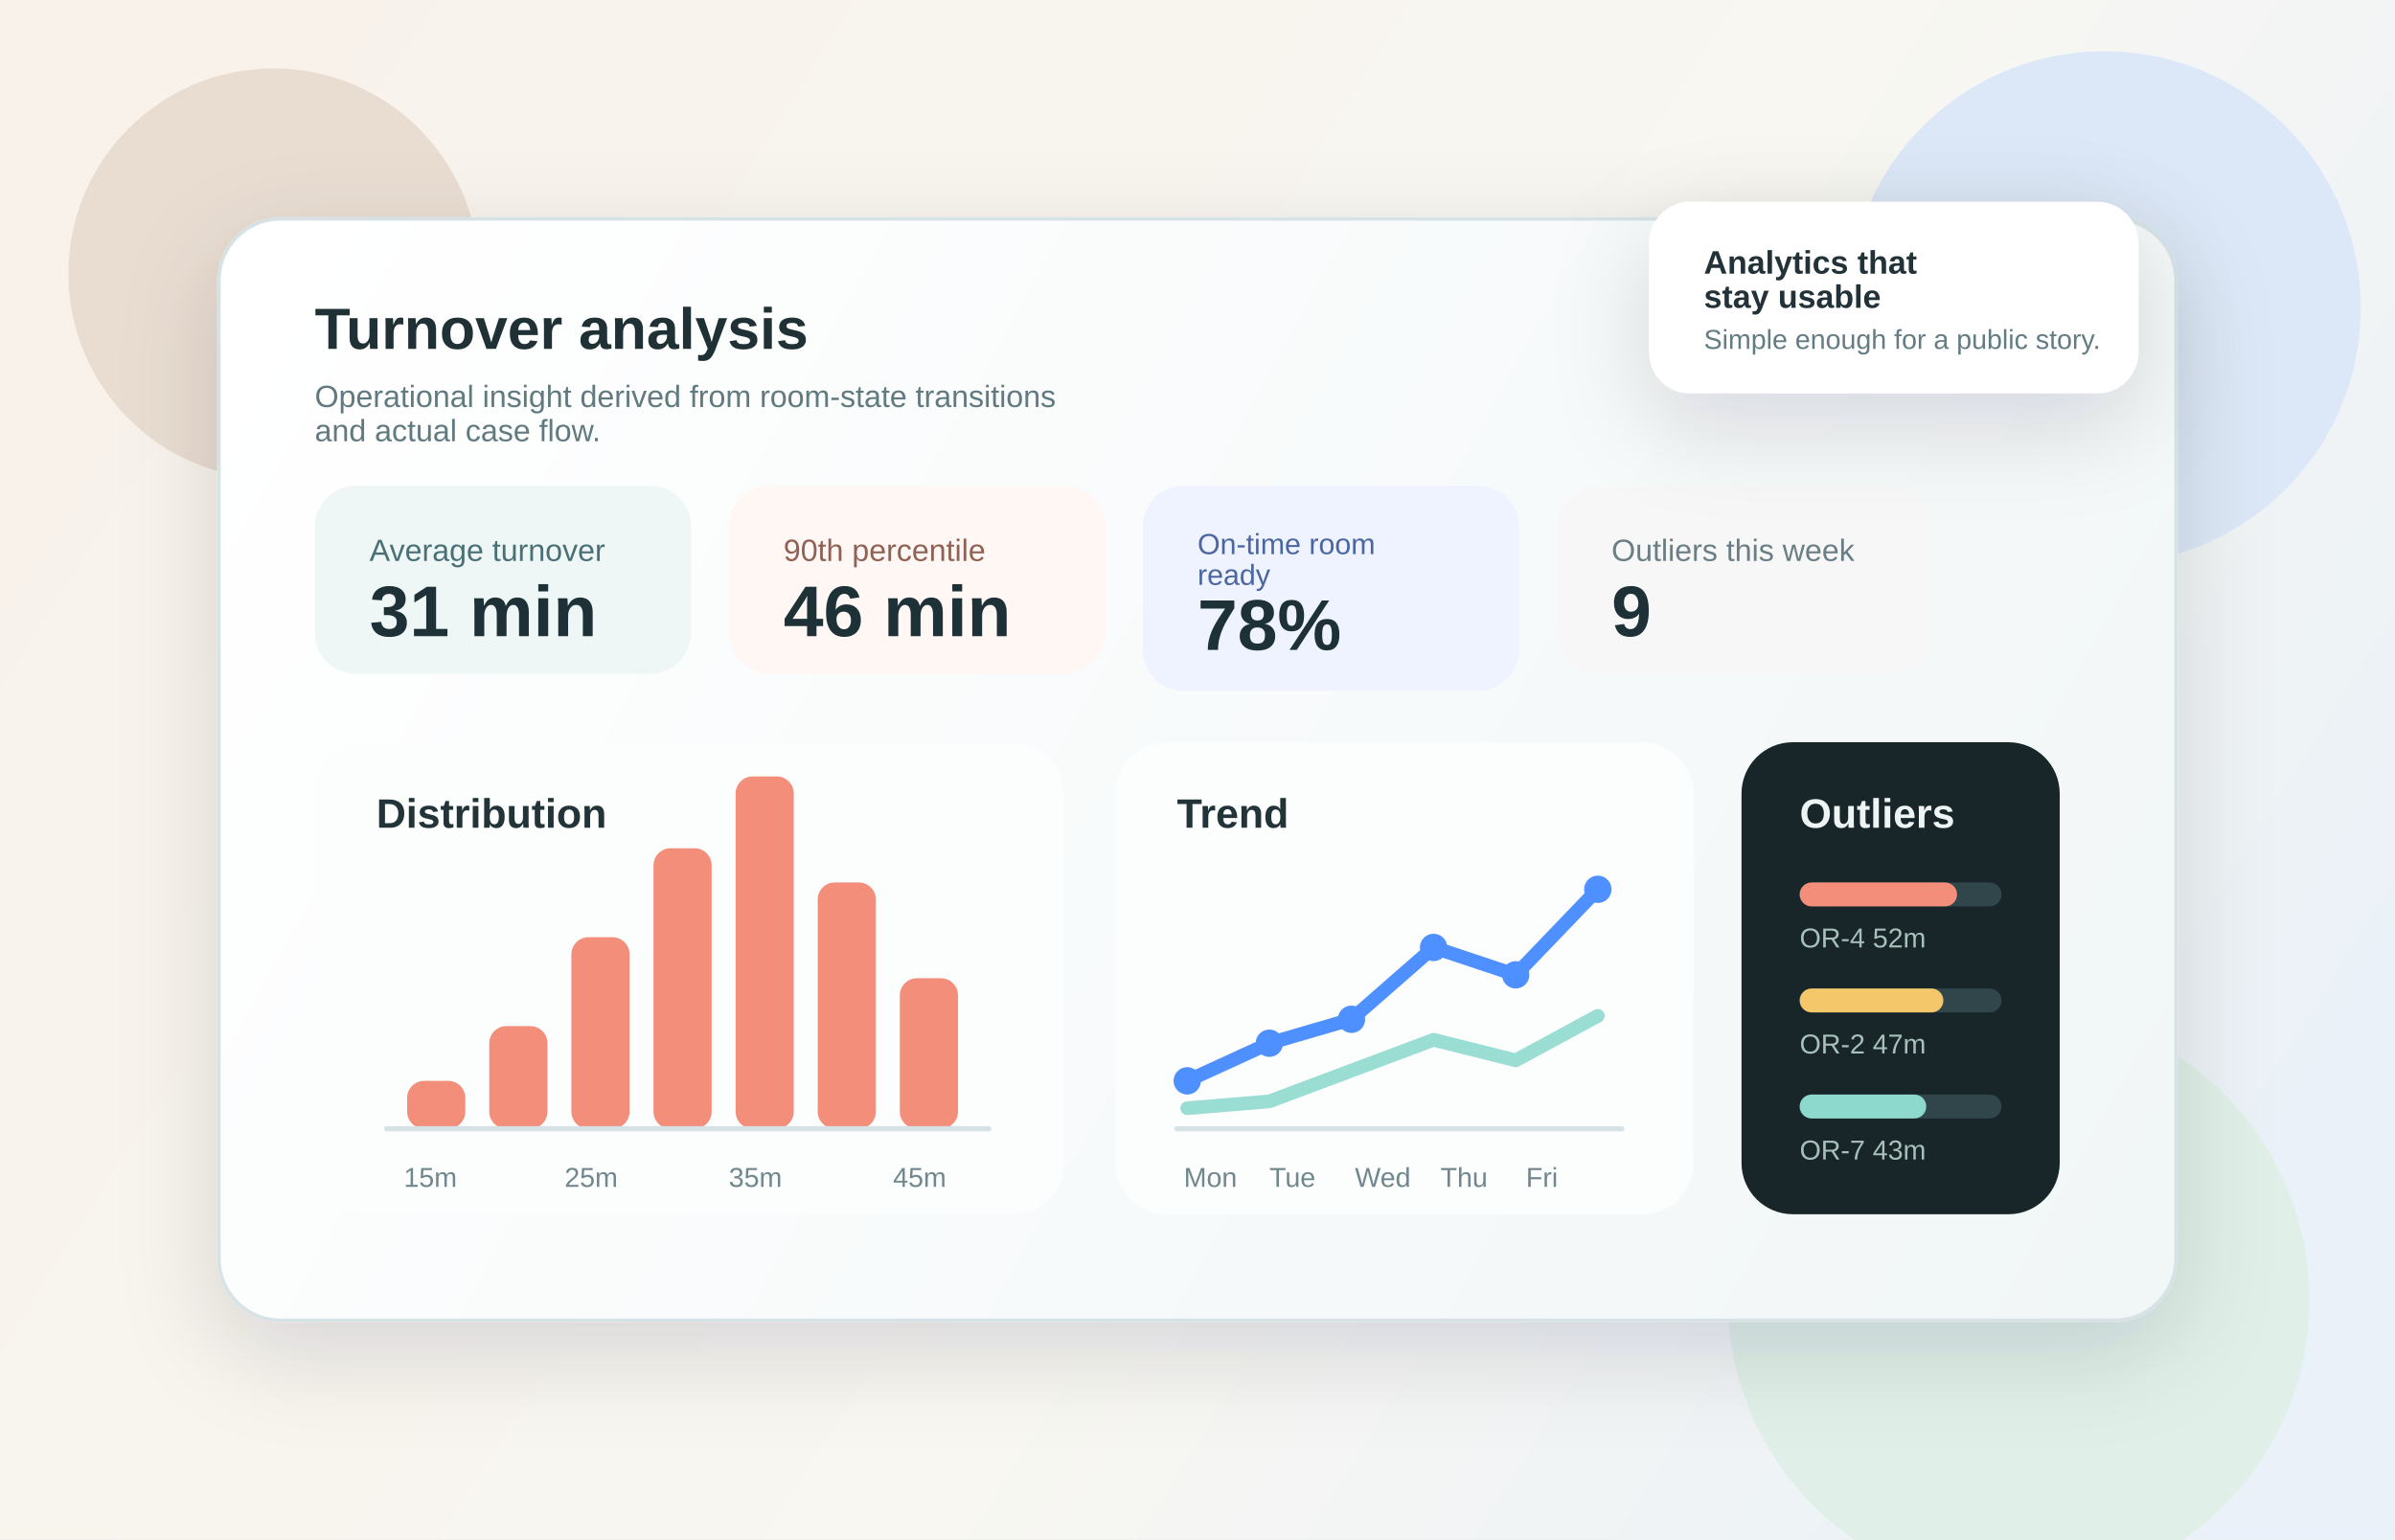
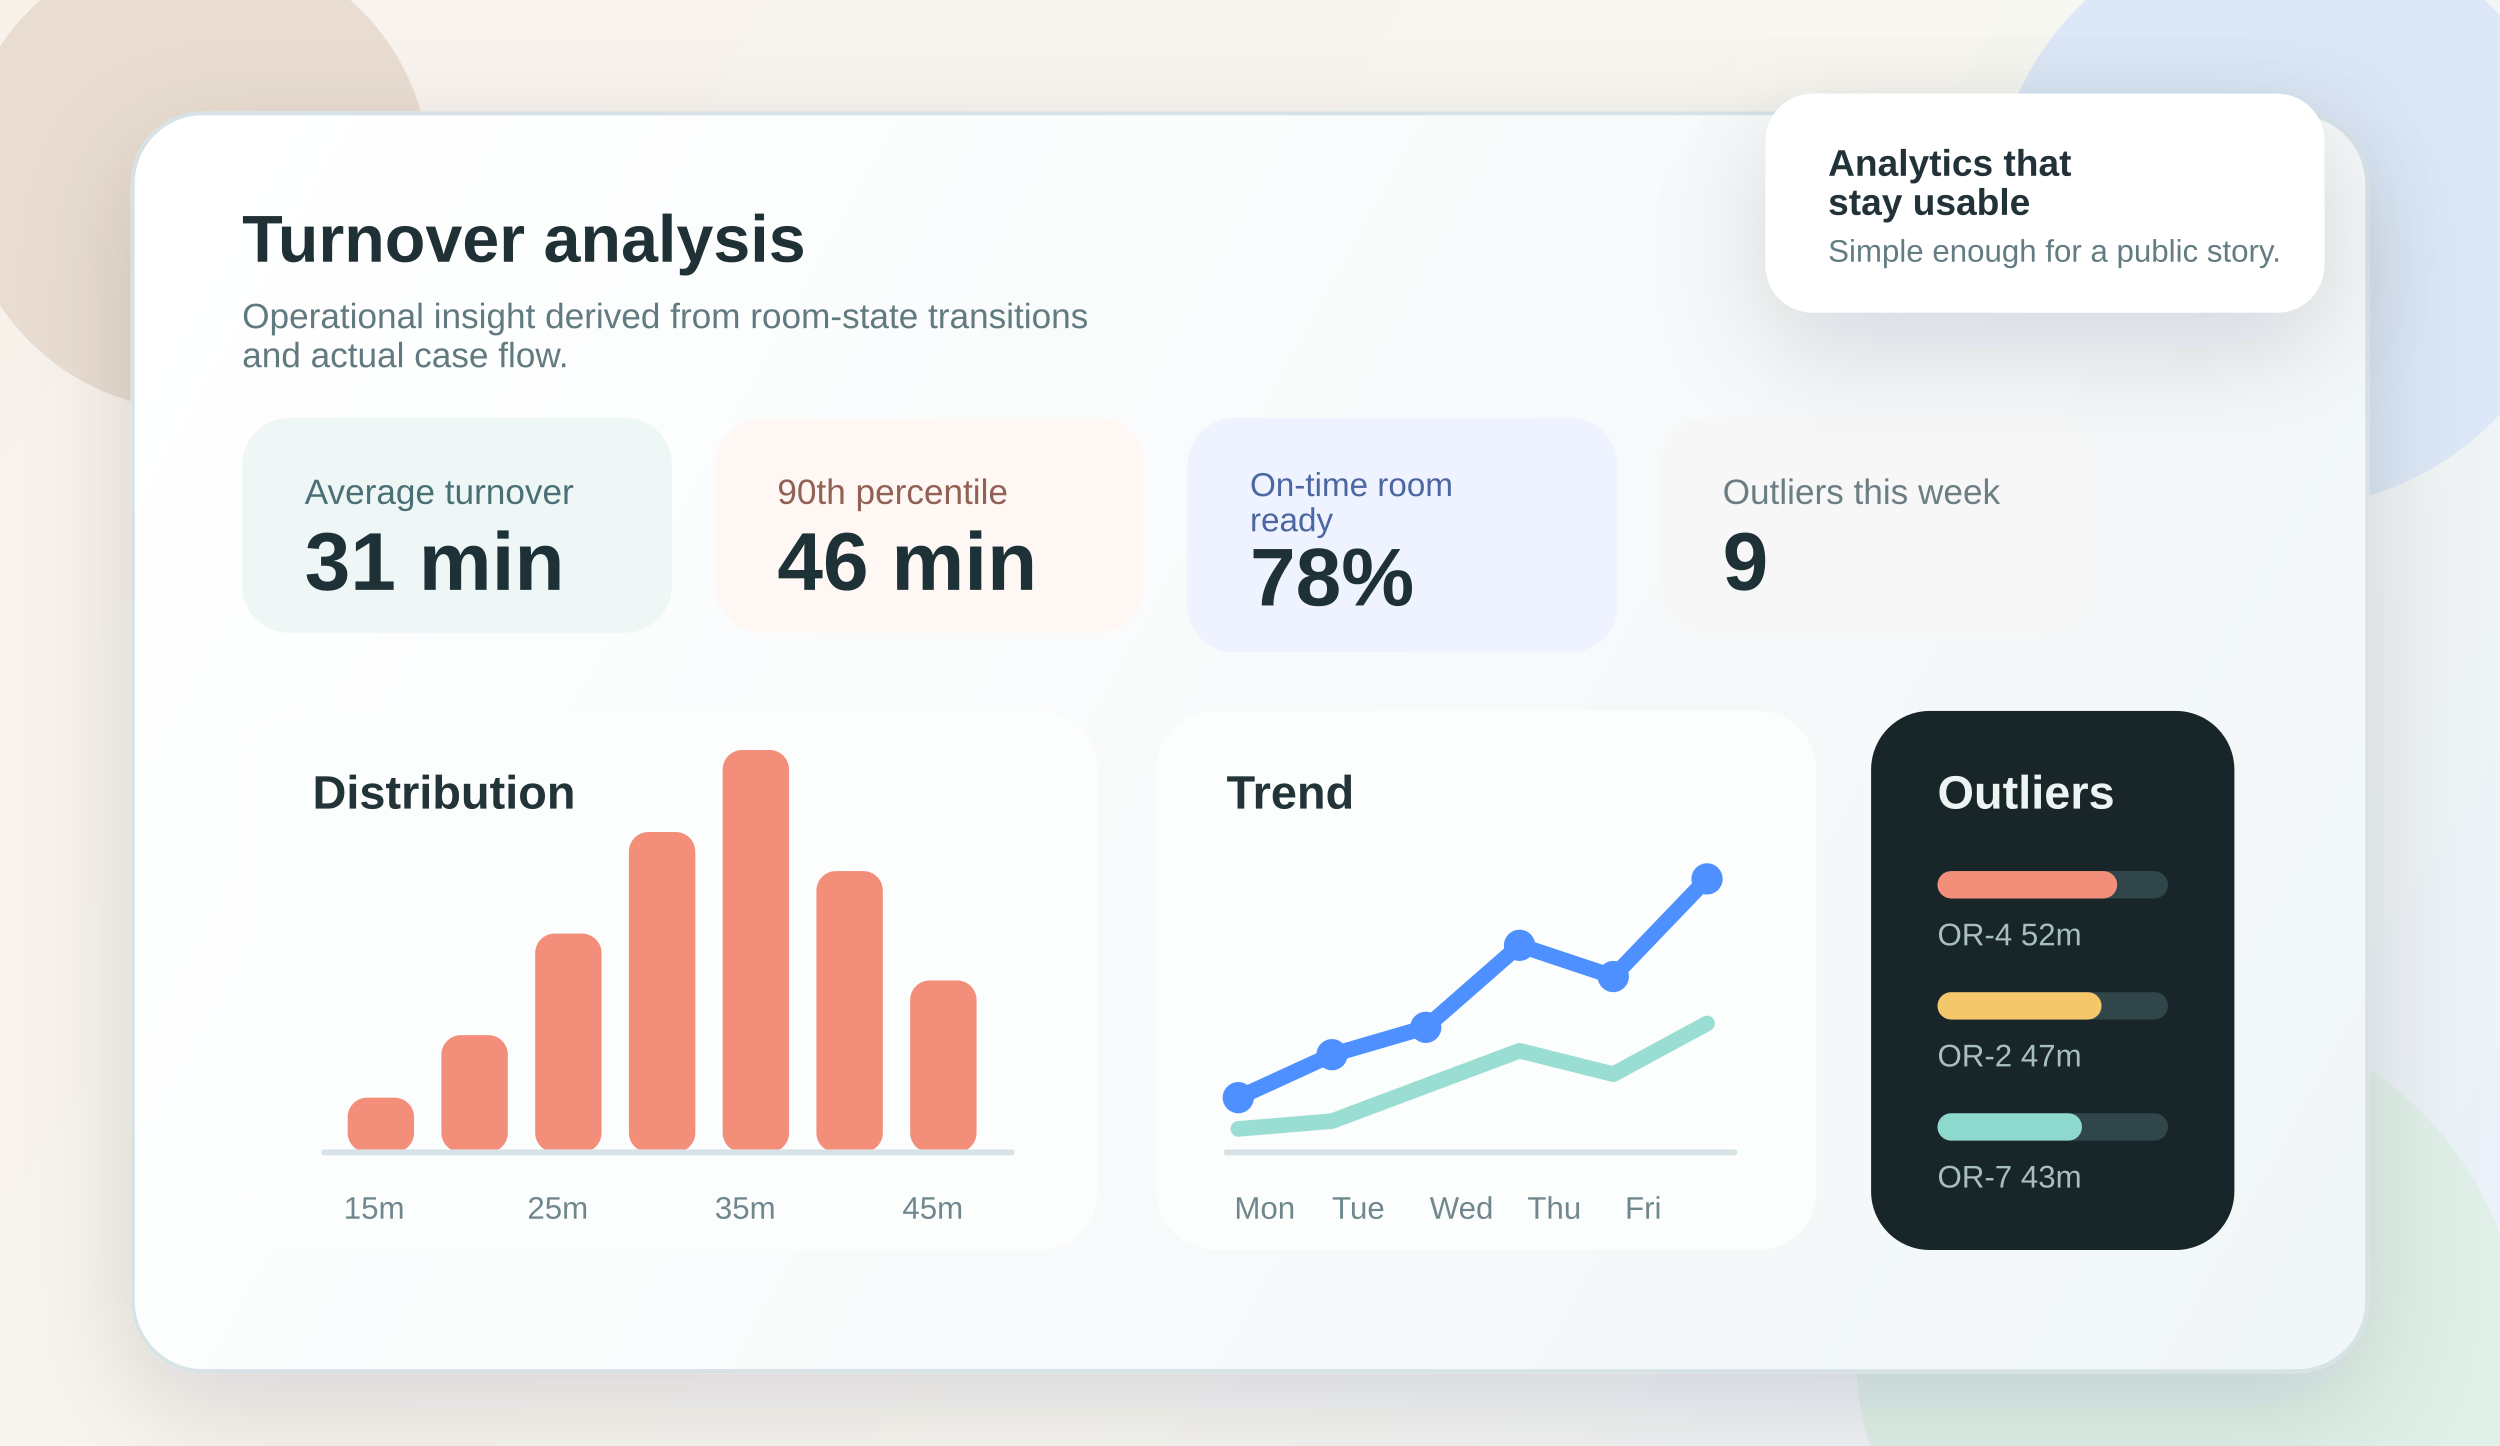
- <svg xmlns="http://www.w3.org/2000/svg" width="1400" height="900" viewBox="0 0 1400 900" fill="none">
+ <svg xmlns="http://www.w3.org/2000/svg" width="1280" height="740" viewBox="60 70 1280 740" fill="none">
  <defs>
    <linearGradient id="bg" x1="110" y1="80" x2="1280" y2="820" gradientUnits="userSpaceOnUse">
      <stop stop-color="#F8F2EB" />
      <stop offset="0.58" stop-color="#F8F7F2" />
      <stop offset="1" stop-color="#EAF1F8" />
    </linearGradient>
    <linearGradient id="panel" x1="150" y1="150" x2="1250" y2="760" gradientUnits="userSpaceOnUse">
      <stop stop-color="#FFFFFF" />
      <stop offset="1" stop-color="#F1F6F7" />
    </linearGradient>
    <filter id="shadow" x="0" y="0" width="1400" height="900" filterUnits="userSpaceOnUse">
      <feDropShadow dx="0" dy="18" stdDeviation="28" flood-color="#132024" flood-opacity="0.14" />
    </filter>
  </defs>
  <rect width="1400" height="900" fill="url(#bg)" />
  <circle cx="160" cy="160" r="120" fill="#E9DDD2" />
  <circle cx="1230" cy="180" r="150" fill="#DCE8F7" />
  <circle cx="1180" cy="760" r="170" fill="#E0F0E8" />
  <g filter="url(#shadow)">
    <rect x="128" y="128" width="1144" height="644" rx="36" fill="url(#panel)" />
    <rect x="128" y="128" width="1144" height="644" rx="36" stroke="#D6E2E5" stroke-width="2" />
  </g>
  <text x="184" y="204" fill="#203136" font-size="34" font-family="Arial, Helvetica, sans-serif" font-weight="700">Turnover analysis</text>
  <text x="184" y="238" fill="#617A80" font-size="18" font-family="Arial, Helvetica, sans-serif">
    <tspan x="184" dy="0">Operational insight derived from room-state transitions</tspan>
    <tspan x="184" dy="20">and actual case flow.</tspan>
  </text>
  <g>
    <rect x="184" y="284" width="220" height="110" rx="24" fill="#EEF7F6" />
    <text x="216" y="328" fill="#4A7076" font-size="18" font-family="Arial, Helvetica, sans-serif">Average turnover</text>
    <text x="216" y="372" fill="#1E3136" font-size="42" font-family="Arial, Helvetica, sans-serif" font-weight="700">31 min</text>
  </g>
  <g>
    <rect x="426" y="284" width="220" height="110" rx="24" fill="#FFF7F4" />
    <text x="458" y="328" fill="#906154" font-size="18" font-family="Arial, Helvetica, sans-serif">90th percentile</text>
    <text x="458" y="372" fill="#1E3136" font-size="42" font-family="Arial, Helvetica, sans-serif" font-weight="700">46 min</text>
  </g>
  <g>
    <rect x="668" y="284" width="220" height="120" rx="24" fill="#EEF3FF" />
    <text x="700" y="324" fill="#4B66A1" font-size="17" font-family="Arial, Helvetica, sans-serif">
      <tspan x="700" dy="0">On-time room</tspan>
      <tspan x="700" dy="18">ready</tspan>
    </text>
    <text x="700" y="380" fill="#1E3136" font-size="42" font-family="Arial, Helvetica, sans-serif" font-weight="700">78%</text>
  </g>
  <g>
    <rect x="910" y="284" width="220" height="110" rx="24" fill="#F7F7F7" />
    <text x="942" y="328" fill="#6A7E84" font-size="18" font-family="Arial, Helvetica, sans-serif">Outliers this week</text>
    <text x="942" y="372" fill="#1E3136" font-size="42" font-family="Arial, Helvetica, sans-serif" font-weight="700">9</text>
  </g>
  <g>
    <rect x="184" y="434" width="438" height="276" rx="30" fill="#FCFDFD" />
    <text x="220" y="484" fill="#223438" font-size="24" font-family="Arial, Helvetica, sans-serif" font-weight="700">Distribution</text>
    <g fill="#F28E79">
      <rect x="238" y="632" width="34" height="28" rx="10" />
      <rect x="286" y="600" width="34" height="60" rx="10" />
      <rect x="334" y="548" width="34" height="112" rx="10" />
      <rect x="382" y="496" width="34" height="164" rx="10" />
      <rect x="430" y="454" width="34" height="206" rx="10" />
      <rect x="478" y="516" width="34" height="144" rx="10" />
      <rect x="526" y="572" width="34" height="88" rx="10" />
    </g>
    <line x1="226" y1="660" x2="578" y2="660" stroke="#D6E2E5" stroke-width="3" stroke-linecap="round" />
    <text x="236" y="694" fill="#70878D" font-size="16" font-family="Arial, Helvetica, sans-serif">15m</text>
    <text x="330" y="694" fill="#70878D" font-size="16" font-family="Arial, Helvetica, sans-serif">25m</text>
    <text x="426" y="694" fill="#70878D" font-size="16" font-family="Arial, Helvetica, sans-serif">35m</text>
    <text x="522" y="694" fill="#70878D" font-size="16" font-family="Arial, Helvetica, sans-serif">45m</text>
  </g>
  <g>
    <rect x="652" y="434" width="338" height="276" rx="30" fill="#FCFDFD" />
    <text x="688" y="484" fill="#223438" font-size="24" font-family="Arial, Helvetica, sans-serif" font-weight="700">Trend</text>
    <polyline points="694,632 742,610 790,596 838,554 886,570 934,520" fill="none" stroke="#4E90FF" stroke-width="8" stroke-linecap="round" stroke-linejoin="round" />
    <polyline points="694,648 742,644 790,626 838,608 886,620 934,594" fill="none" stroke="#8ED9CE" stroke-width="8" stroke-linecap="round" stroke-linejoin="round" opacity="0.9" />
    <g fill="#4E90FF">
      <circle cx="694" cy="632" r="8" />
      <circle cx="742" cy="610" r="8" />
      <circle cx="790" cy="596" r="8" />
      <circle cx="838" cy="554" r="8" />
      <circle cx="886" cy="570" r="8" />
      <circle cx="934" cy="520" r="8" />
    </g>
    <line x1="688" y1="660" x2="948" y2="660" stroke="#D6E2E5" stroke-width="3" stroke-linecap="round" />
    <text x="692" y="694" fill="#70878D" font-size="16" font-family="Arial, Helvetica, sans-serif">Mon</text>
    <text x="742" y="694" fill="#70878D" font-size="16" font-family="Arial, Helvetica, sans-serif">Tue</text>
    <text x="792" y="694" fill="#70878D" font-size="16" font-family="Arial, Helvetica, sans-serif">Wed</text>
    <text x="842" y="694" fill="#70878D" font-size="16" font-family="Arial, Helvetica, sans-serif">Thu</text>
    <text x="892" y="694" fill="#70878D" font-size="16" font-family="Arial, Helvetica, sans-serif">Fri</text>
  </g>
  <g>
    <rect x="1018" y="434" width="186" height="276" rx="30" fill="#192629" />
    <text x="1052" y="484" fill="#EEF4F4" font-size="24" font-family="Arial, Helvetica, sans-serif" font-weight="700">Outliers</text>
    <g>
      <rect x="1052" y="516" width="118" height="14" rx="7" fill="#31464B" />
      <rect x="1052" y="516" width="92" height="14" rx="7" fill="#F28E79" />
      <text x="1052" y="554" fill="#A7C0BC" font-size="16" font-family="Arial, Helvetica, sans-serif">OR-4  52m</text>
    </g>
    <g>
      <rect x="1052" y="578" width="118" height="14" rx="7" fill="#31464B" />
      <rect x="1052" y="578" width="84" height="14" rx="7" fill="#F4C86A" />
      <text x="1052" y="616" fill="#A7C0BC" font-size="16" font-family="Arial, Helvetica, sans-serif">OR-2  47m</text>
    </g>
    <g>
      <rect x="1052" y="640" width="118" height="14" rx="7" fill="#31464B" />
      <rect x="1052" y="640" width="74" height="14" rx="7" fill="#8ED9CE" />
      <text x="1052" y="678" fill="#A7C0BC" font-size="16" font-family="Arial, Helvetica, sans-serif">OR-7  43m</text>
    </g>
  </g>
  <g filter="url(#shadow)">
    <rect x="964" y="118" width="286" height="112" rx="24" fill="#FFFFFF" />
    <text x="996" y="160" fill="#213338" font-size="19" font-family="Arial, Helvetica, sans-serif" font-weight="700">
      <tspan x="996" dy="0">Analytics that</tspan>
      <tspan x="996" dy="20">stay usable</tspan>
    </text>
    <text x="996" y="204" fill="#627C82" font-size="16" font-family="Arial, Helvetica, sans-serif">Simple enough for a public story.</text>
  </g>
</svg>
